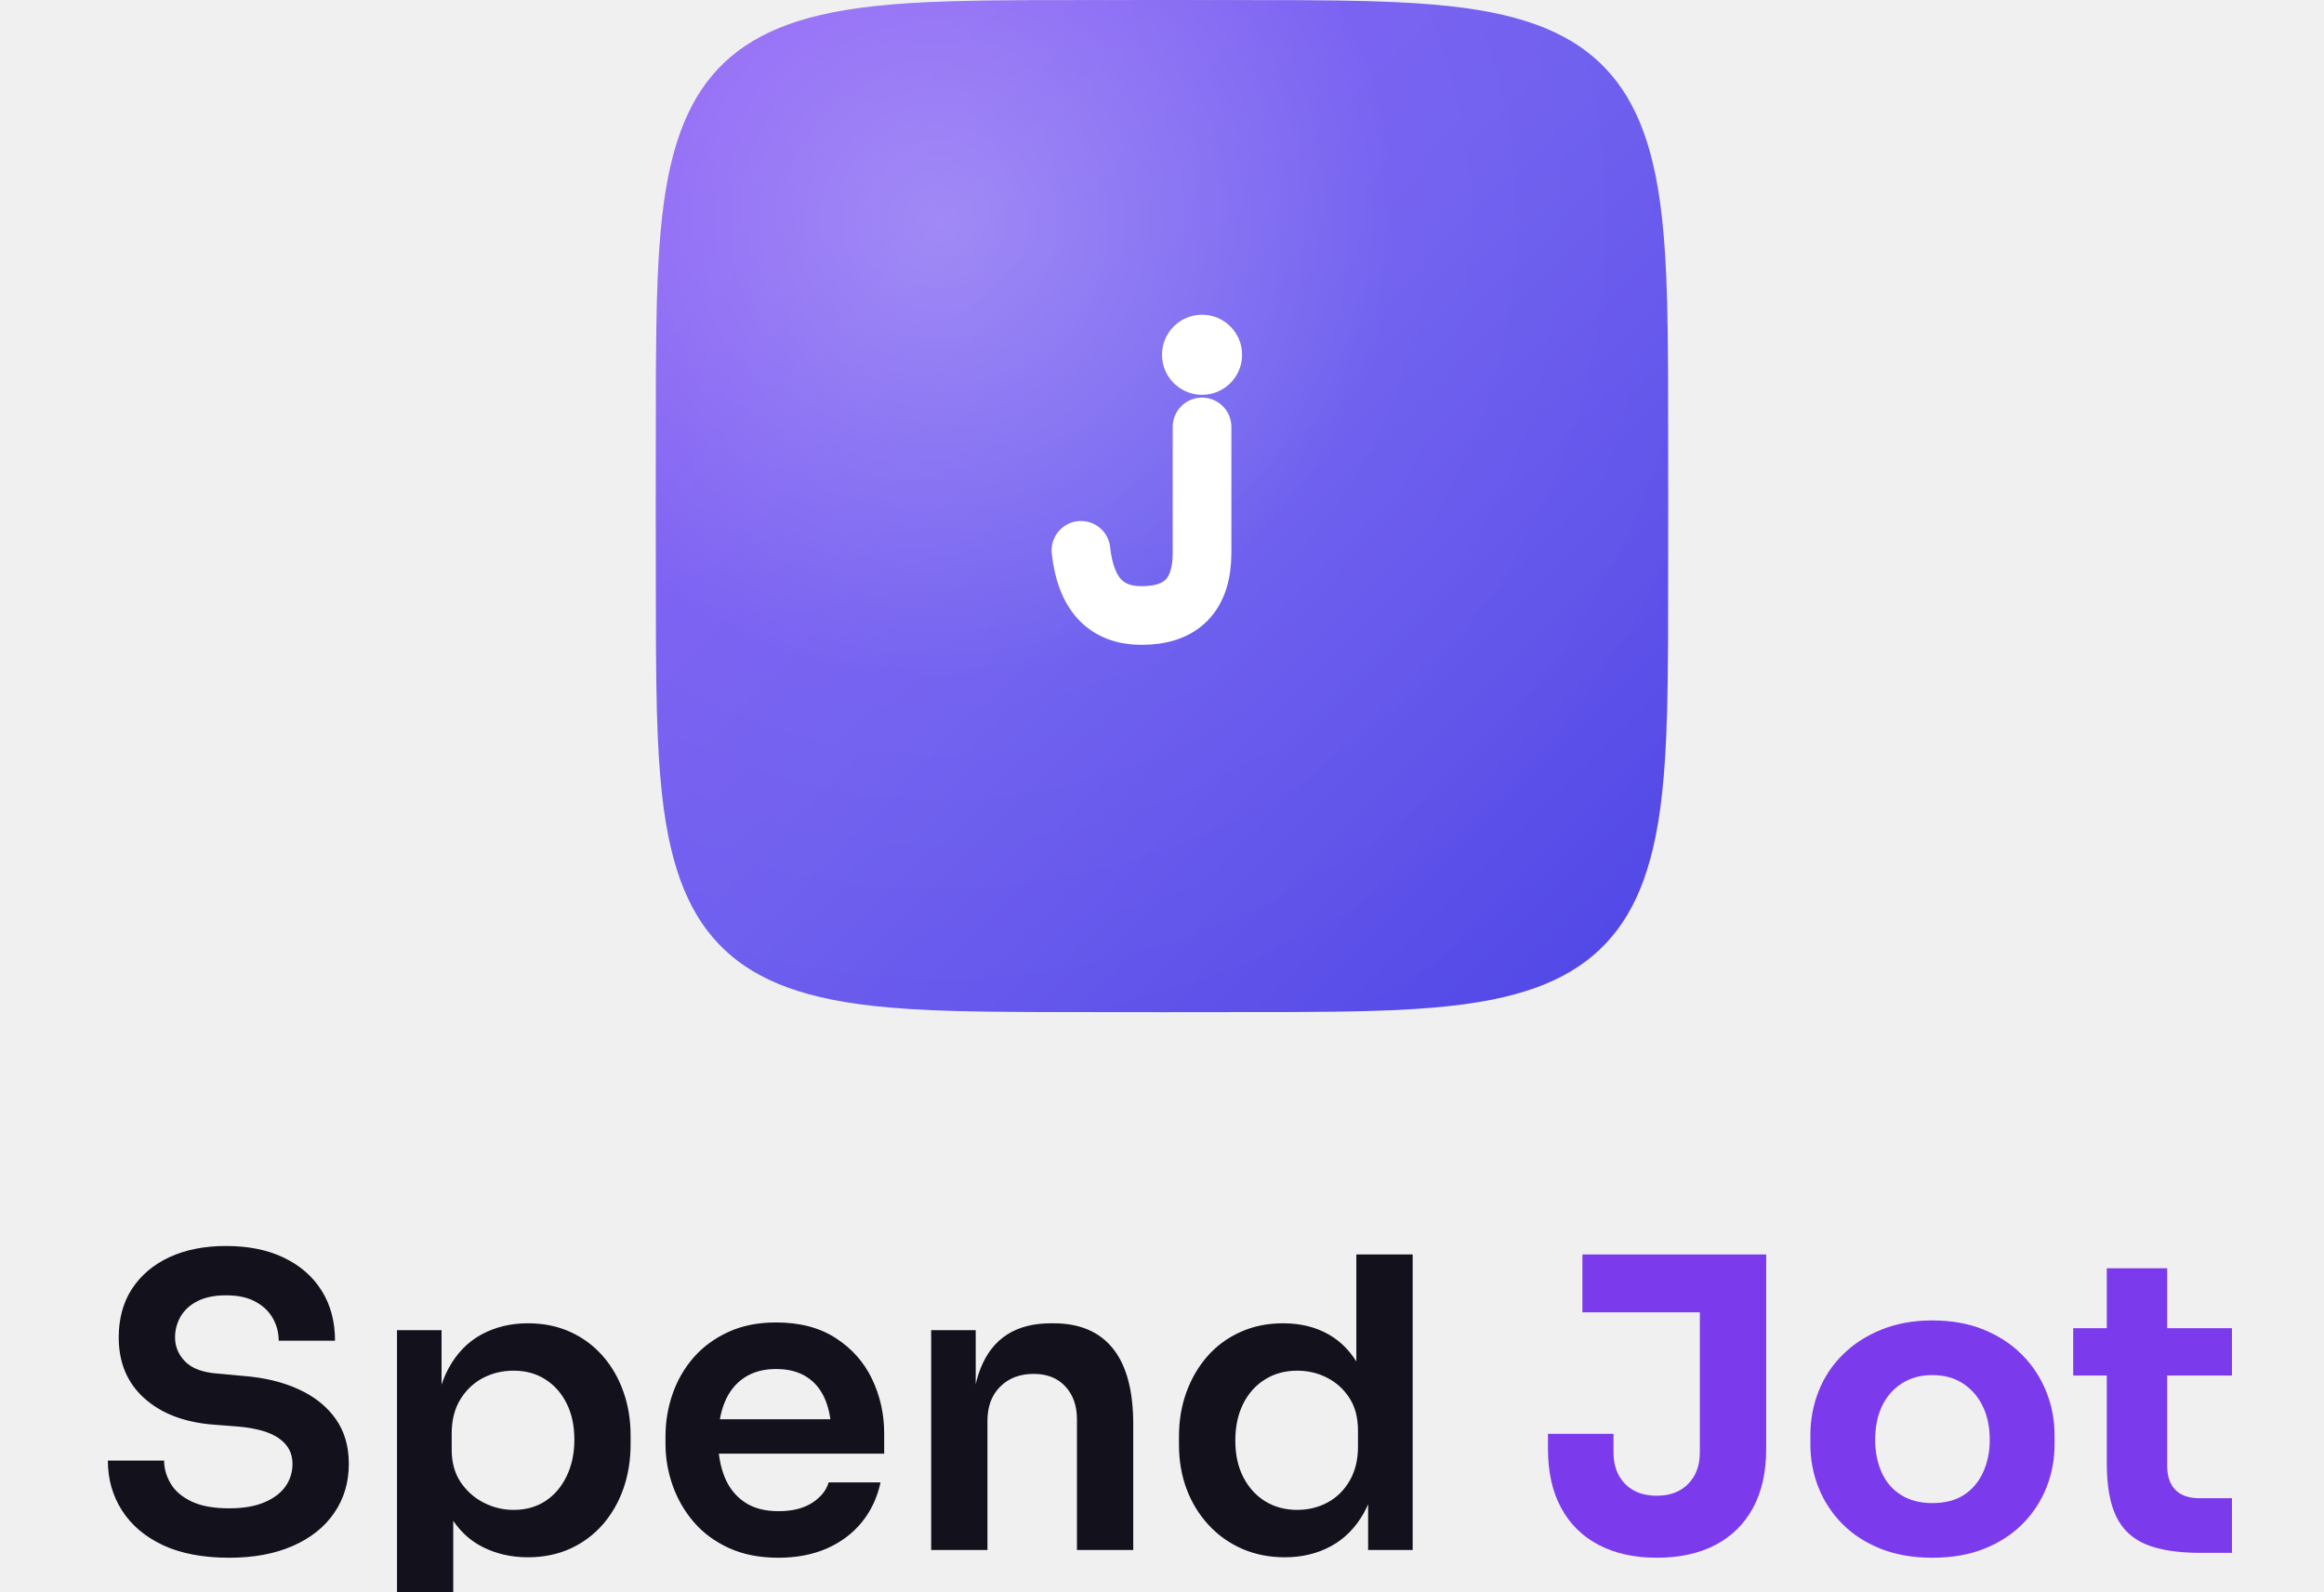
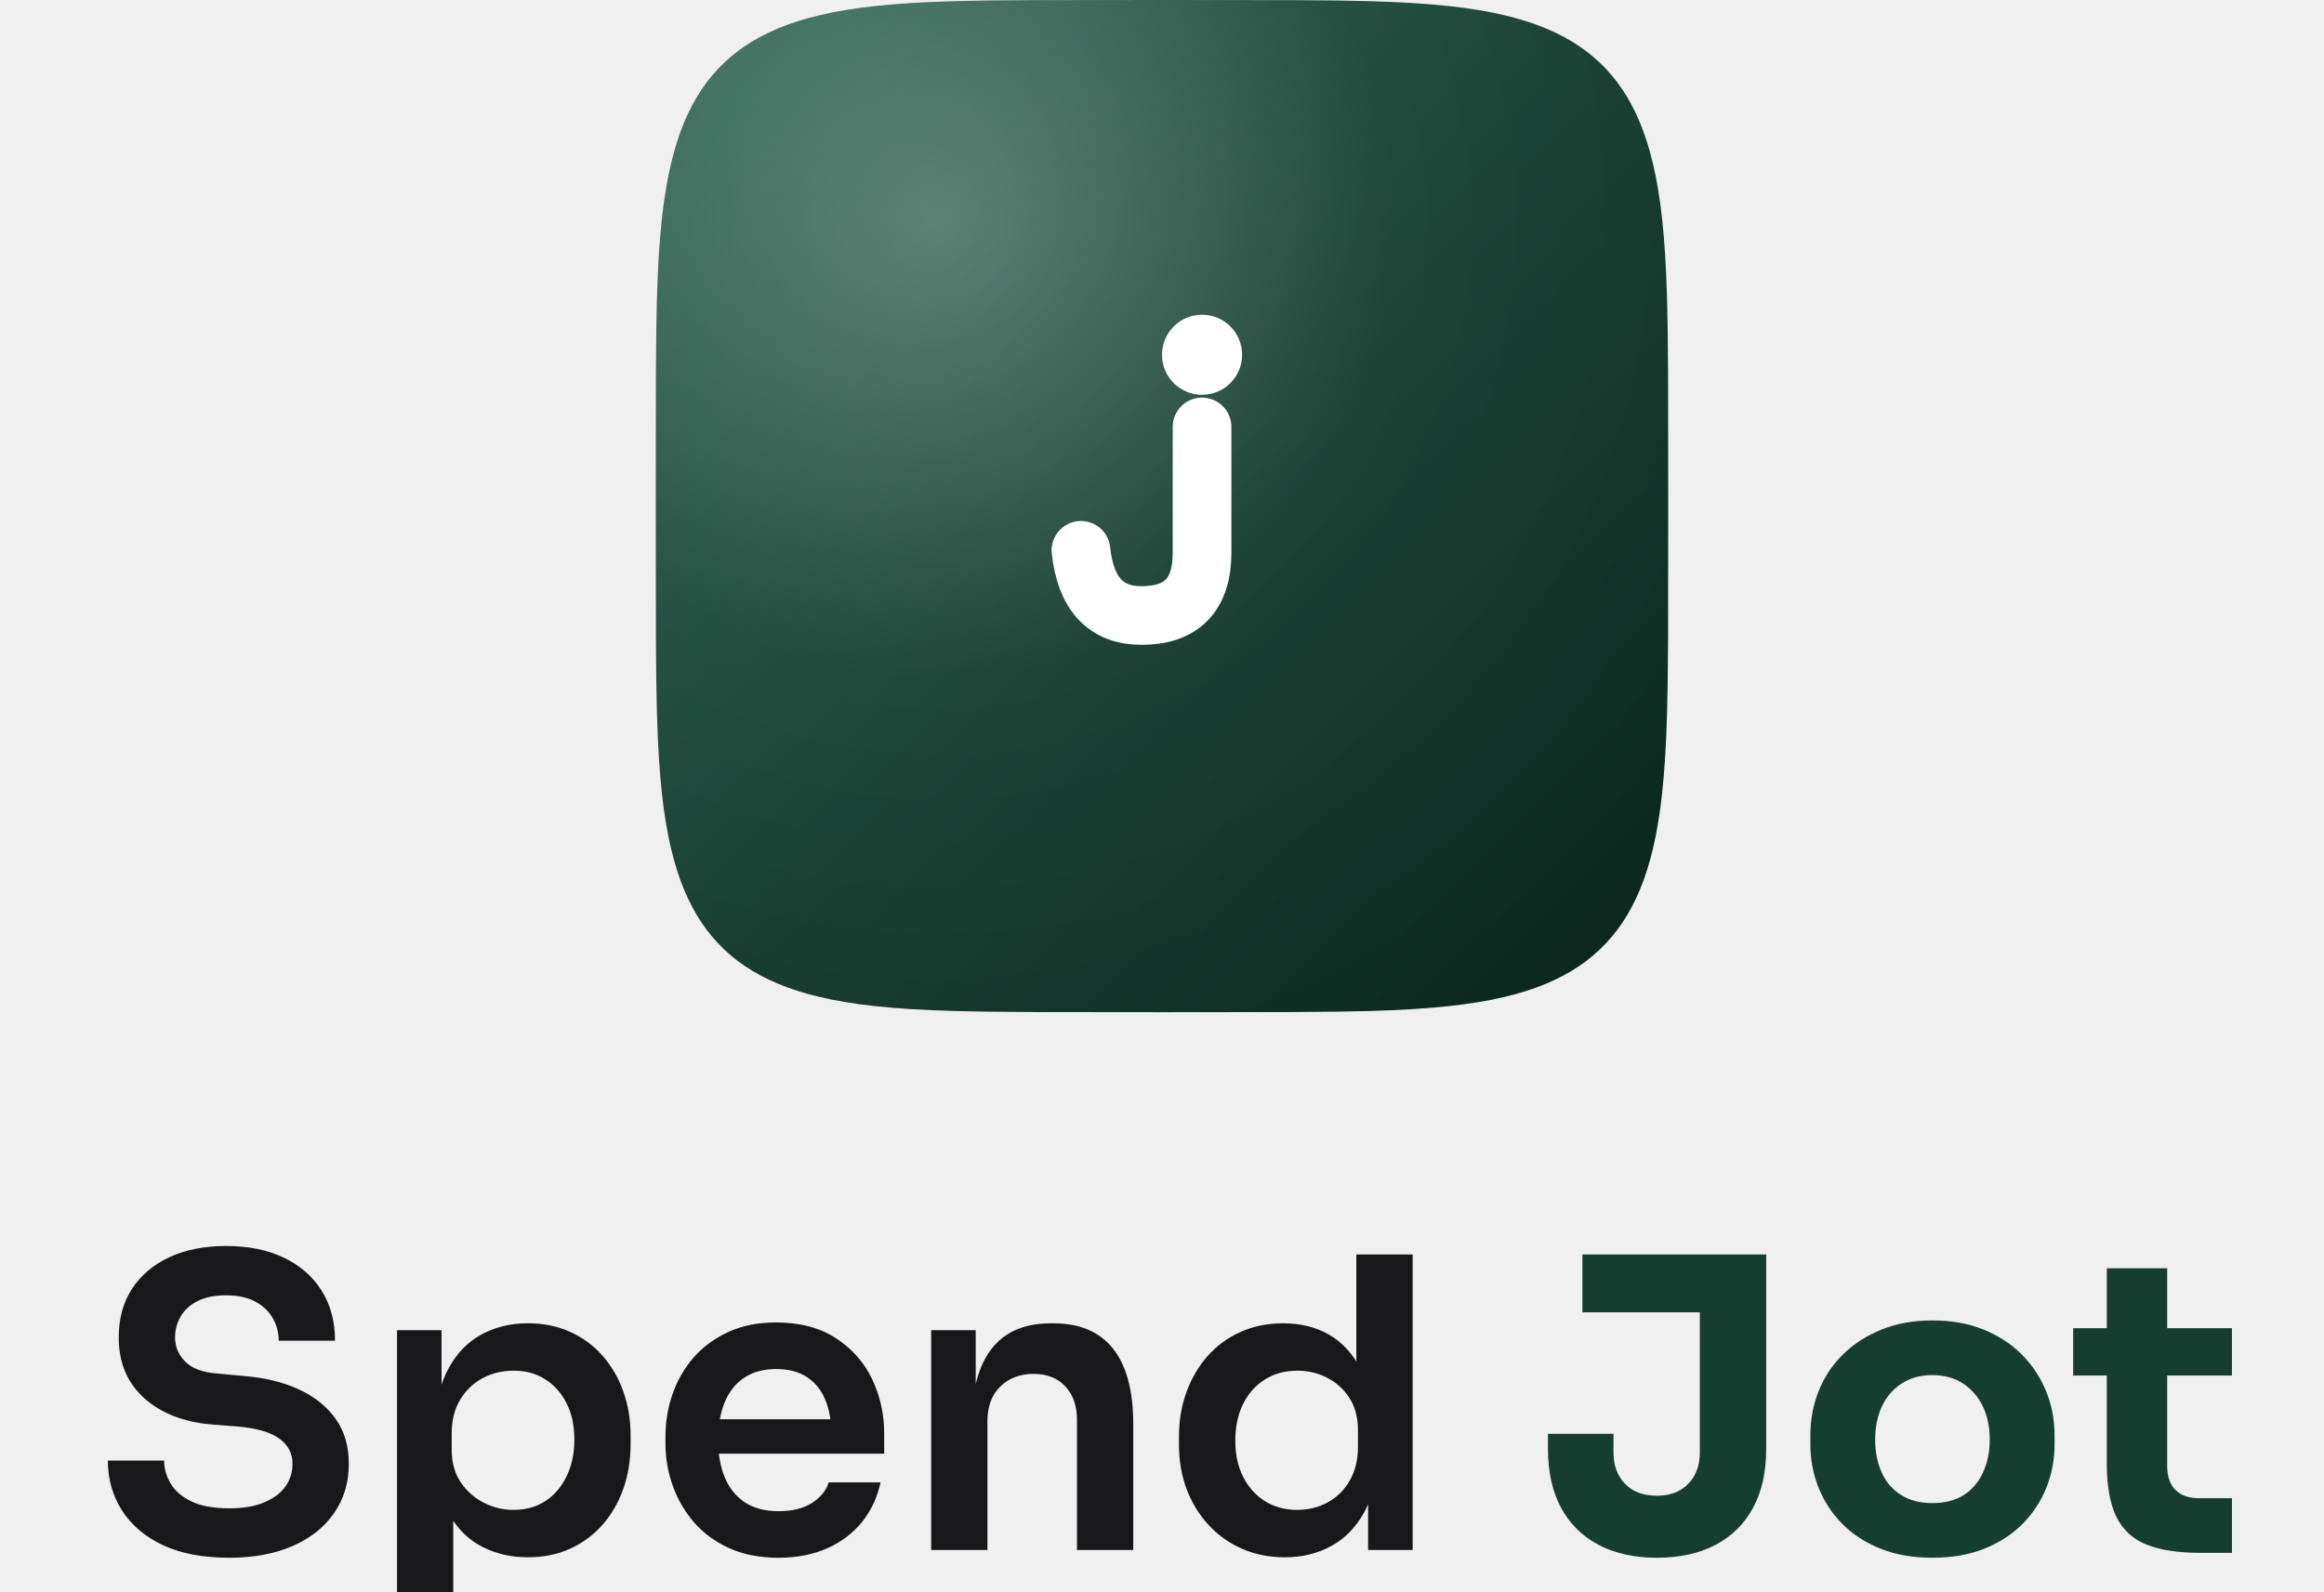
<svg xmlns="http://www.w3.org/2000/svg" viewBox="0 0 505 346" width="505" height="346">
  <defs>
    <linearGradient id="bg" x1="0" y1="0" x2="1" y2="1">
-       <stop offset="0" stop-color="#8B5CF6" />
-       <stop offset="0.5" stop-color="#6D5DEF" />
-       <stop offset="1" stop-color="#4F46E5" />
+       <stop offset="0" stop-color="#28624F" />
+       <stop offset="0.5" stop-color="#153D30" />
+       <stop offset="1" stop-color="#0A241C" />
    </linearGradient>
    <radialGradient id="glow" cx="0.28" cy="0.22" r="0.9">
      <stop offset="0" stop-color="#FFFFFF" stop-opacity="0.28" />
      <stop offset="0.5" stop-color="#FFFFFF" stop-opacity="0.04" />
      <stop offset="1" stop-color="#FFFFFF" stop-opacity="0" />
    </radialGradient>
  </defs>
  <g transform="translate(142.5 0)">
    <path d="M 220.00 110.00 L 219.97 138.74 L 219.89 147.92 L 219.76 154.57 L 219.57 159.98 L 219.33 164.61 L 219.03 168.69 L 218.68 172.35 L 218.28 175.69 L 217.81 178.77 L 217.30 181.62 L 216.72 184.27 L 216.09 186.76 L 215.40 189.09 L 214.66 191.29 L 213.85 193.36 L 212.98 195.33 L 212.05 197.18 L 211.06 198.94 L 210.00 200.60 L 208.88 202.18 L 207.68 203.67 L 206.42 205.08 L 205.08 206.42 L 203.67 207.68 L 202.18 208.88 L 200.60 210.00 L 198.94 211.06 L 197.18 212.05 L 195.33 212.98 L 193.36 213.85 L 191.29 214.66 L 189.09 215.40 L 186.76 216.09 L 184.27 216.72 L 181.62 217.30 L 178.77 217.81 L 175.69 218.28 L 172.35 218.68 L 168.69 219.03 L 164.61 219.33 L 159.98 219.57 L 154.57 219.76 L 147.92 219.89 L 138.74 219.97 L 110.00 220.00 L 81.26 219.97 L 72.08 219.89 L 65.43 219.76 L 60.02 219.57 L 55.39 219.33 L 51.31 219.03 L 47.65 218.68 L 44.31 218.28 L 41.23 217.81 L 38.38 217.30 L 35.73 216.72 L 33.24 216.09 L 30.91 215.40 L 28.71 214.66 L 26.64 213.85 L 24.67 212.98 L 22.82 212.05 L 21.06 211.06 L 19.40 210.00 L 17.82 208.88 L 16.33 207.68 L 14.92 206.42 L 13.58 205.08 L 12.32 203.67 L 11.12 202.18 L 10.00 200.60 L 8.94 198.94 L 7.95 197.18 L 7.02 195.33 L 6.15 193.36 L 5.34 191.29 L 4.60 189.09 L 3.91 186.76 L 3.28 184.27 L 2.70 181.62 L 2.19 178.77 L 1.72 175.69 L 1.32 172.35 L 0.97 168.69 L 0.67 164.61 L 0.43 159.98 L 0.24 154.57 L 0.11 147.92 L 0.03 138.74 L 0.00 110.00 L 0.03 81.26 L 0.11 72.08 L 0.24 65.43 L 0.43 60.02 L 0.67 55.39 L 0.97 51.31 L 1.32 47.65 L 1.72 44.31 L 2.19 41.23 L 2.70 38.38 L 3.28 35.73 L 3.91 33.24 L 4.60 30.91 L 5.34 28.71 L 6.15 26.64 L 7.02 24.67 L 7.95 22.82 L 8.94 21.06 L 10.00 19.40 L 11.12 17.82 L 12.32 16.33 L 13.58 14.92 L 14.92 13.58 L 16.33 12.32 L 17.82 11.12 L 19.40 10.00 L 21.06 8.94 L 22.82 7.95 L 24.67 7.02 L 26.64 6.15 L 28.71 5.34 L 30.91 4.60 L 33.24 3.91 L 35.73 3.28 L 38.38 2.70 L 41.23 2.19 L 44.31 1.72 L 47.65 1.32 L 51.31 0.97 L 55.39 0.67 L 60.02 0.43 L 65.43 0.24 L 72.08 0.11 L 81.26 0.03 L 110.00 0.00 L 138.74 0.03 L 147.92 0.11 L 154.57 0.24 L 159.98 0.43 L 164.61 0.67 L 168.69 0.97 L 172.35 1.32 L 175.69 1.72 L 178.77 2.19 L 181.62 2.70 L 184.27 3.28 L 186.76 3.91 L 189.09 4.60 L 191.29 5.34 L 193.36 6.15 L 195.33 7.02 L 197.18 7.95 L 198.94 8.94 L 200.60 10.00 L 202.18 11.12 L 203.67 12.32 L 205.08 13.58 L 206.42 14.92 L 207.68 16.33 L 208.88 17.82 L 210.00 19.40 L 211.06 21.06 L 212.05 22.82 L 212.98 24.67 L 213.85 26.64 L 214.66 28.71 L 215.40 30.91 L 216.09 33.24 L 216.72 35.73 L 217.30 38.38 L 217.81 41.23 L 218.28 44.31 L 218.68 47.65 L 219.03 51.31 L 219.33 55.39 L 219.57 60.02 L 219.76 65.43 L 219.89 72.08 L 219.97 81.26 L 220.00 110.00 Z" fill="url(#bg)" />
    <path d="M 220.00 110.00 L 219.97 138.74 L 219.89 147.92 L 219.76 154.57 L 219.57 159.98 L 219.33 164.61 L 219.03 168.69 L 218.68 172.35 L 218.28 175.69 L 217.81 178.77 L 217.30 181.62 L 216.72 184.27 L 216.09 186.76 L 215.40 189.09 L 214.66 191.29 L 213.85 193.36 L 212.98 195.33 L 212.05 197.18 L 211.06 198.94 L 210.00 200.60 L 208.88 202.18 L 207.68 203.67 L 206.42 205.08 L 205.08 206.42 L 203.67 207.68 L 202.18 208.88 L 200.60 210.00 L 198.94 211.06 L 197.18 212.05 L 195.33 212.98 L 193.36 213.85 L 191.29 214.66 L 189.09 215.40 L 186.76 216.09 L 184.27 216.72 L 181.62 217.30 L 178.77 217.81 L 175.69 218.28 L 172.35 218.68 L 168.69 219.03 L 164.61 219.33 L 159.98 219.57 L 154.57 219.76 L 147.92 219.89 L 138.74 219.97 L 110.00 220.00 L 81.26 219.97 L 72.08 219.89 L 65.43 219.76 L 60.02 219.57 L 55.39 219.33 L 51.31 219.03 L 47.65 218.68 L 44.31 218.28 L 41.23 217.81 L 38.38 217.30 L 35.73 216.72 L 33.24 216.09 L 30.91 215.40 L 28.71 214.66 L 26.64 213.85 L 24.67 212.98 L 22.82 212.05 L 21.06 211.06 L 19.40 210.00 L 17.82 208.88 L 16.33 207.68 L 14.92 206.42 L 13.58 205.08 L 12.32 203.67 L 11.12 202.18 L 10.00 200.60 L 8.94 198.94 L 7.95 197.18 L 7.02 195.33 L 6.15 193.36 L 5.34 191.29 L 4.60 189.09 L 3.91 186.76 L 3.28 184.27 L 2.70 181.62 L 2.19 178.77 L 1.72 175.69 L 1.32 172.35 L 0.97 168.69 L 0.67 164.61 L 0.43 159.98 L 0.24 154.57 L 0.11 147.92 L 0.03 138.74 L 0.00 110.00 L 0.03 81.26 L 0.11 72.08 L 0.24 65.43 L 0.43 60.02 L 0.67 55.39 L 0.97 51.31 L 1.32 47.65 L 1.72 44.31 L 2.19 41.23 L 2.70 38.38 L 3.28 35.73 L 3.91 33.24 L 4.60 30.91 L 5.34 28.71 L 6.15 26.64 L 7.02 24.67 L 7.95 22.82 L 8.94 21.06 L 10.00 19.40 L 11.12 17.82 L 12.32 16.33 L 13.58 14.92 L 14.92 13.58 L 16.33 12.32 L 17.82 11.12 L 19.40 10.00 L 21.06 8.94 L 22.82 7.95 L 24.67 7.02 L 26.64 6.15 L 28.71 5.34 L 30.91 4.60 L 33.24 3.91 L 35.73 3.28 L 38.38 2.70 L 41.23 2.19 L 44.31 1.72 L 47.65 1.32 L 51.31 0.97 L 55.39 0.67 L 60.02 0.43 L 65.43 0.24 L 72.08 0.11 L 81.26 0.03 L 110.00 0.00 L 138.74 0.03 L 147.92 0.11 L 154.57 0.24 L 159.98 0.43 L 164.61 0.67 L 168.69 0.97 L 172.35 1.32 L 175.69 1.72 L 178.77 2.19 L 181.62 2.70 L 184.27 3.28 L 186.76 3.91 L 189.09 4.60 L 191.29 5.34 L 193.36 6.15 L 195.33 7.02 L 197.18 7.95 L 198.94 8.94 L 200.60 10.00 L 202.18 11.12 L 203.67 12.32 L 205.08 13.58 L 206.42 14.92 L 207.68 16.33 L 208.88 17.82 L 210.00 19.40 L 211.06 21.06 L 212.05 22.82 L 212.98 24.67 L 213.85 26.64 L 214.66 28.71 L 215.40 30.91 L 216.09 33.24 L 216.72 35.73 L 217.30 38.38 L 217.81 41.23 L 218.28 44.31 L 218.68 47.65 L 219.03 51.31 L 219.33 55.39 L 219.57 60.02 L 219.76 65.43 L 219.89 72.08 L 219.97 81.26 L 220.00 110.00 Z" fill="url(#glow)" />
    <g transform="translate(59.4 59.4) scale(1.012)">
      <g transform="translate(2.6 0)">
        <path d="M56 33 L56 60 Q56 73.5 43 73.5 Q31.5 73.5 30 59.5" fill="none" stroke="#FFFFFF" stroke-width="12.6" stroke-linecap="round" stroke-linejoin="round" />
        <circle cx="56" cy="17.5" r="8.6" fill="#FFFFFF" />
      </g>
    </g>
  </g>
  <g transform="translate(20.0 336.9)">
    <g>
-       <path d="M 29.84 1.68 Q 21.30 1.68 15.44 -1.04 Q 9.60 -3.78 6.52 -8.58 Q 3.44 -13.38 3.44 -19.44 L 15.66 -19.44 Q 15.66 -16.90 17.06 -14.48 Q 18.48 -12.06 21.60 -10.56 Q 24.72 -9.06 29.84 -9.06 Q 34.40 -9.06 37.48 -10.38 Q 40.56 -11.70 42.06 -13.86 Q 43.56 -16.02 43.56 -18.74 Q 43.56 -22.18 40.66 -24.24 Q 37.76 -26.32 31.68 -26.84 L 26.04 -27.28 Q 16.80 -28.08 11.30 -33.04 Q 5.80 -38.02 5.80 -46.20 Q 5.80 -52.36 8.70 -56.80 Q 11.62 -61.24 16.84 -63.66 Q 22.08 -66.08 29.12 -66.08 Q 36.44 -66.08 41.72 -63.52 Q 47.00 -60.98 49.90 -56.36 Q 52.80 -51.74 52.80 -45.50 L 40.56 -45.50 Q 40.56 -48.14 39.28 -50.38 Q 38.02 -52.62 35.50 -53.98 Q 33.00 -55.36 29.12 -55.36 Q 25.44 -55.36 22.96 -54.12 Q 20.50 -52.88 19.26 -50.77 Q 18.04 -48.66 18.04 -46.20 Q 18.04 -43.20 20.24 -40.96 Q 22.44 -38.72 27.20 -38.36 L 32.82 -37.84 Q 39.68 -37.32 44.88 -34.94 Q 50.08 -32.56 52.94 -28.50 Q 55.80 -24.46 55.80 -18.74 Q 55.80 -12.68 52.62 -8.06 Q 49.46 -3.44 43.60 -0.88 Q 37.76 1.68 29.84 1.68 Z M 66.27 17.60 L 66.27 -47.78 L 75.95 -47.78 L 75.95 -27.20 L 74.45 -27.28 Q 74.79 -34.58 77.48 -39.50 Q 80.17 -44.44 84.65 -46.86 Q 89.15 -49.28 94.69 -49.28 Q 99.79 -49.28 103.88 -47.42 Q 107.97 -45.58 110.92 -42.24 Q 113.87 -38.90 115.45 -34.44 Q 117.03 -30.00 117.03 -24.90 L 117.03 -23.06 Q 117.03 -17.86 115.49 -13.42 Q 113.95 -8.98 111.01 -5.58 Q 108.07 -2.20 103.93 -0.30 Q 99.79 1.58 94.69 1.58 Q 89.31 1.58 84.87 -0.66 Q 80.43 -2.90 77.70 -7.60 Q 74.97 -12.32 74.63 -19.80 L 78.49 -13.90 L 78.49 17.60 L 66.27 17.60 Z M 91.61 -8.72 Q 95.57 -8.72 98.51 -10.64 Q 101.47 -12.58 103.13 -16.06 Q 104.81 -19.54 104.81 -23.94 Q 104.81 -28.52 103.13 -31.86 Q 101.47 -35.20 98.51 -37.08 Q 95.57 -38.98 91.61 -38.98 Q 87.99 -38.98 84.96 -37.40 Q 81.93 -35.82 80.03 -32.74 Q 78.15 -29.66 78.15 -25.34 L 78.15 -21.82 Q 78.15 -17.68 80.07 -14.78 Q 82.01 -11.88 85.09 -10.30 Q 88.17 -8.72 91.61 -8.72 Z M 149.16 1.68 Q 143.00 1.68 138.38 -0.44 Q 133.76 -2.56 130.72 -6.12 Q 127.69 -9.68 126.15 -14.08 Q 124.61 -18.48 124.61 -23.06 L 124.61 -24.72 Q 124.61 -29.48 126.15 -33.92 Q 127.69 -38.36 130.72 -41.84 Q 133.76 -45.32 138.25 -47.38 Q 142.74 -49.46 148.63 -49.46 Q 156.38 -49.46 161.61 -46.06 Q 166.85 -42.68 169.49 -37.18 Q 172.13 -31.68 172.13 -25.34 L 172.13 -20.94 L 129.80 -20.94 L 129.80 -28.42 L 164.47 -28.42 L 160.69 -24.72 Q 160.69 -29.30 159.37 -32.56 Q 158.05 -35.82 155.36 -37.58 Q 152.68 -39.34 148.63 -39.34 Q 144.58 -39.34 141.77 -37.48 Q 138.95 -35.64 137.49 -32.16 Q 136.05 -28.68 136.05 -23.84 Q 136.05 -19.36 137.45 -15.88 Q 138.86 -12.40 141.77 -10.42 Q 144.67 -8.44 149.16 -8.44 Q 153.65 -8.44 156.46 -10.24 Q 159.28 -12.06 160.07 -14.70 L 171.34 -14.70 Q 170.28 -9.76 167.29 -6.06 Q 164.30 -2.38 159.68 -0.34 Q 155.06 1.68 149.16 1.68 Z M 182.34 -0.00 L 182.34 -47.78 L 192.02 -47.78 L 192.02 -27.28 L 191.14 -27.28 Q 191.14 -34.58 193.07 -39.46 Q 195.01 -44.36 198.83 -46.82 Q 202.66 -49.28 208.38 -49.28 L 208.91 -49.28 Q 217.45 -49.28 221.85 -43.78 Q 226.25 -38.28 226.25 -27.36 L 226.25 -0.00 L 214.02 -0.00 L 214.02 -28.42 Q 214.02 -32.82 211.51 -35.54 Q 209.00 -38.28 204.60 -38.28 Q 200.11 -38.28 197.33 -35.50 Q 194.57 -32.74 194.57 -28.08 L 194.57 -0.00 L 182.34 -0.00 Z M 259.17 1.58 Q 254.15 1.58 249.91 -0.26 Q 245.69 -2.12 242.61 -5.46 Q 239.53 -8.80 237.85 -13.24 Q 236.19 -17.68 236.19 -22.88 L 236.19 -24.72 Q 236.19 -29.84 237.81 -34.32 Q 239.45 -38.80 242.39 -42.14 Q 245.35 -45.50 249.53 -47.38 Q 253.71 -49.28 258.81 -49.28 Q 264.45 -49.28 268.71 -46.86 Q 272.97 -44.44 275.53 -39.60 Q 278.09 -34.76 278.35 -27.46 L 274.73 -31.68 L 274.73 -64.24 L 286.97 -64.24 L 286.97 -0.00 L 277.29 -0.00 L 277.29 -20.32 L 279.41 -20.32 Q 279.13 -13.02 276.41 -8.14 Q 273.69 -3.26 269.23 -0.84 Q 264.79 1.58 259.17 1.58 Z M 261.89 -8.72 Q 265.49 -8.72 268.49 -10.34 Q 271.49 -11.96 273.29 -15.08 Q 275.09 -18.22 275.09 -22.44 L 275.09 -25.96 Q 275.09 -30.18 273.23 -33.04 Q 271.39 -35.90 268.39 -37.44 Q 265.41 -38.98 261.89 -38.98 Q 257.93 -38.98 254.89 -37.08 Q 251.85 -35.20 250.13 -31.76 Q 248.43 -28.34 248.43 -23.76 Q 248.43 -19.18 250.19 -15.79 Q 251.95 -12.40 254.97 -10.56 Q 258.01 -8.72 261.89 -8.72 Z" fill="#13111C" />
+       <path d="M 29.84 1.68 Q 21.30 1.68 15.44 -1.04 Q 9.60 -3.78 6.52 -8.58 Q 3.44 -13.38 3.44 -19.44 L 15.66 -19.44 Q 15.66 -16.90 17.06 -14.48 Q 18.48 -12.06 21.60 -10.56 Q 24.72 -9.06 29.84 -9.06 Q 34.40 -9.06 37.48 -10.38 Q 40.56 -11.70 42.06 -13.86 Q 43.56 -16.02 43.56 -18.74 Q 43.56 -22.18 40.66 -24.24 Q 37.76 -26.32 31.68 -26.84 L 26.04 -27.28 Q 16.80 -28.08 11.30 -33.04 Q 5.80 -38.02 5.80 -46.20 Q 5.80 -52.36 8.70 -56.80 Q 11.62 -61.24 16.84 -63.66 Q 22.08 -66.08 29.12 -66.08 Q 36.44 -66.08 41.72 -63.52 Q 47.00 -60.98 49.90 -56.36 Q 52.80 -51.74 52.80 -45.50 L 40.56 -45.50 Q 40.56 -48.14 39.28 -50.38 Q 38.02 -52.62 35.50 -53.98 Q 33.00 -55.36 29.12 -55.36 Q 25.44 -55.36 22.96 -54.12 Q 20.50 -52.88 19.26 -50.77 Q 18.04 -48.66 18.04 -46.20 Q 18.04 -43.20 20.24 -40.96 Q 22.44 -38.72 27.20 -38.36 L 32.82 -37.84 Q 39.68 -37.32 44.88 -34.94 Q 50.08 -32.56 52.94 -28.50 Q 55.80 -24.46 55.80 -18.74 Q 55.80 -12.68 52.62 -8.06 Q 49.46 -3.44 43.60 -0.88 Q 37.76 1.68 29.84 1.68 Z M 66.27 17.60 L 66.27 -47.78 L 75.95 -47.78 L 75.95 -27.20 L 74.45 -27.28 Q 74.79 -34.58 77.48 -39.50 Q 80.17 -44.44 84.65 -46.86 Q 89.15 -49.28 94.69 -49.28 Q 99.79 -49.28 103.88 -47.42 Q 107.97 -45.58 110.92 -42.24 Q 113.87 -38.90 115.45 -34.44 Q 117.03 -30.00 117.03 -24.90 L 117.03 -23.06 Q 117.03 -17.86 115.49 -13.42 Q 113.95 -8.98 111.01 -5.58 Q 108.07 -2.20 103.93 -0.30 Q 99.79 1.58 94.69 1.58 Q 89.31 1.58 84.87 -0.66 Q 80.43 -2.90 77.70 -7.60 Q 74.97 -12.32 74.63 -19.80 L 78.49 -13.90 L 78.49 17.60 L 66.27 17.60 Z M 91.61 -8.72 Q 95.57 -8.72 98.51 -10.64 Q 101.47 -12.58 103.13 -16.06 Q 104.81 -19.54 104.81 -23.94 Q 104.81 -28.52 103.13 -31.86 Q 101.47 -35.20 98.51 -37.08 Q 95.57 -38.98 91.61 -38.98 Q 87.99 -38.98 84.96 -37.40 Q 81.93 -35.82 80.03 -32.74 Q 78.15 -29.66 78.15 -25.34 L 78.15 -21.82 Q 78.15 -17.68 80.07 -14.78 Q 82.01 -11.88 85.09 -10.30 Q 88.17 -8.72 91.61 -8.72 Z M 149.16 1.68 Q 143.00 1.68 138.38 -0.44 Q 133.76 -2.56 130.72 -6.12 Q 127.69 -9.68 126.15 -14.08 Q 124.61 -18.48 124.61 -23.06 L 124.61 -24.72 Q 124.61 -29.48 126.15 -33.92 Q 127.69 -38.36 130.72 -41.84 Q 133.76 -45.32 138.25 -47.38 Q 142.74 -49.46 148.63 -49.46 Q 156.38 -49.46 161.61 -46.06 Q 166.85 -42.68 169.49 -37.18 Q 172.13 -31.68 172.13 -25.34 L 172.13 -20.94 L 129.80 -20.94 L 129.80 -28.42 L 164.47 -28.42 L 160.69 -24.72 Q 160.69 -29.30 159.37 -32.56 Q 158.05 -35.82 155.36 -37.58 Q 152.68 -39.34 148.63 -39.34 Q 144.58 -39.34 141.77 -37.48 Q 138.95 -35.64 137.49 -32.16 Q 136.05 -28.68 136.05 -23.84 Q 136.05 -19.36 137.45 -15.88 Q 138.86 -12.40 141.77 -10.42 Q 144.67 -8.44 149.16 -8.44 Q 153.65 -8.44 156.46 -10.24 Q 159.28 -12.06 160.07 -14.70 L 171.34 -14.70 Q 170.28 -9.76 167.29 -6.06 Q 164.30 -2.38 159.68 -0.34 Q 155.06 1.68 149.16 1.68 Z M 182.34 -0.00 L 182.34 -47.78 L 192.02 -47.78 L 192.02 -27.28 L 191.14 -27.28 Q 191.14 -34.58 193.07 -39.46 Q 195.01 -44.36 198.83 -46.82 Q 202.66 -49.28 208.38 -49.28 L 208.91 -49.28 Q 217.45 -49.28 221.85 -43.78 Q 226.25 -38.28 226.25 -27.36 L 226.25 -0.00 L 214.02 -0.00 L 214.02 -28.42 Q 214.02 -32.82 211.51 -35.54 Q 209.00 -38.28 204.60 -38.28 Q 200.11 -38.28 197.33 -35.50 Q 194.57 -32.74 194.57 -28.08 L 194.57 -0.00 L 182.34 -0.00 Z M 259.17 1.58 Q 254.15 1.58 249.91 -0.26 Q 245.69 -2.12 242.61 -5.46 Q 239.53 -8.80 237.85 -13.24 Q 236.19 -17.68 236.19 -22.88 L 236.19 -24.72 Q 236.19 -29.84 237.81 -34.32 Q 239.45 -38.80 242.39 -42.14 Q 245.35 -45.50 249.53 -47.38 Q 253.71 -49.28 258.81 -49.28 Q 264.45 -49.28 268.71 -46.86 Q 272.97 -44.44 275.53 -39.60 Q 278.09 -34.76 278.35 -27.46 L 274.73 -31.68 L 274.73 -64.24 L 286.97 -64.24 L 286.97 -0.00 L 277.29 -0.00 L 277.29 -20.32 L 279.41 -20.32 Q 279.13 -13.02 276.41 -8.14 Q 273.69 -3.26 269.23 -0.84 Q 264.79 1.58 259.17 1.58 Z M 261.89 -8.72 Q 265.49 -8.72 268.49 -10.34 Q 271.49 -11.96 273.29 -15.08 Q 275.09 -18.22 275.09 -22.44 L 275.09 -25.96 Q 275.09 -30.18 273.23 -33.04 Q 271.39 -35.90 268.39 -37.44 Q 265.41 -38.98 261.89 -38.98 Q 257.93 -38.98 254.89 -37.08 Q 251.85 -35.20 250.13 -31.76 Q 248.43 -28.34 248.43 -23.76 Q 248.43 -19.18 250.19 -15.79 Q 251.95 -12.40 254.97 -10.56 Q 258.01 -8.72 261.89 -8.72 Z" fill="#18181B" />
      <g transform="translate(313.37 0)">
-         <path d="M 26.66 1.68 Q 19.36 1.68 14.04 -1.10 Q 8.72 -3.88 5.86 -9.16 Q 3.00 -14.44 3.00 -22.00 L 3.00 -25.26 L 17.24 -25.26 L 17.24 -21.20 Q 17.24 -16.98 19.75 -14.38 Q 22.26 -11.80 26.66 -11.80 Q 30.98 -11.80 33.48 -14.38 Q 36.00 -16.98 36.00 -21.20 L 36.00 -53.42 L 50.42 -53.42 L 50.42 -22.00 Q 50.42 -14.44 47.56 -9.16 Q 44.70 -3.88 39.38 -1.10 Q 34.06 1.68 26.66 1.68 Z M 10.48 -51.66 L 10.48 -64.24 L 50.42 -64.24 L 50.42 -51.66 L 10.48 -51.66 Z M 86.50 1.68 Q 80.17 1.68 75.23 -0.30 Q 70.31 -2.28 66.92 -5.72 Q 63.54 -9.16 61.78 -13.60 Q 60.02 -18.04 60.02 -22.96 L 60.02 -25.00 Q 60.02 -30.00 61.82 -34.54 Q 63.62 -39.08 67.10 -42.50 Q 70.58 -45.94 75.50 -47.92 Q 80.43 -49.90 86.50 -49.90 Q 92.75 -49.90 97.63 -47.92 Q 102.52 -45.94 105.95 -42.50 Q 109.38 -39.08 111.23 -34.54 Q 113.08 -30.00 113.08 -25.00 L 113.08 -22.96 Q 113.08 -18.04 111.32 -13.60 Q 109.56 -9.16 106.17 -5.72 Q 102.78 -2.28 97.85 -0.30 Q 92.93 1.68 86.50 1.68 Z M 86.50 -10.20 Q 90.64 -10.20 93.37 -11.96 Q 96.10 -13.72 97.55 -16.89 Q 99.00 -20.06 99.00 -23.94 Q 99.00 -28.08 97.50 -31.20 Q 96.01 -34.32 93.23 -36.16 Q 90.46 -38.02 86.50 -38.02 Q 82.63 -38.02 79.81 -36.16 Q 77.00 -34.32 75.55 -31.20 Q 74.10 -28.08 74.10 -23.94 Q 74.10 -20.06 75.50 -16.89 Q 76.91 -13.72 79.73 -11.96 Q 82.54 -10.20 86.50 -10.20 Z M 144.85 0.62 Q 137.55 0.62 133.05 -1.18 Q 128.57 -3.00 126.49 -7.26 Q 124.43 -11.52 124.43 -18.84 L 124.43 -61.24 L 137.55 -61.24 L 137.55 -18.30 Q 137.55 -14.88 139.35 -13.06 Q 141.15 -11.26 144.49 -11.26 L 151.63 -11.26 L 151.63 0.62 L 144.85 0.62 Z M 117.13 -37.92 L 117.13 -48.22 L 151.63 -48.22 L 151.63 -37.92 L 117.13 -37.92 Z" fill="#7C3AED" />
+         <path d="M 26.66 1.68 Q 19.36 1.68 14.04 -1.10 Q 8.72 -3.88 5.86 -9.16 Q 3.00 -14.44 3.00 -22.00 L 3.00 -25.26 L 17.24 -25.26 L 17.24 -21.20 Q 17.24 -16.98 19.75 -14.38 Q 22.26 -11.80 26.66 -11.80 Q 30.98 -11.80 33.48 -14.38 Q 36.00 -16.98 36.00 -21.20 L 36.00 -53.42 L 50.42 -53.42 L 50.42 -22.00 Q 50.42 -14.44 47.56 -9.16 Q 44.70 -3.88 39.38 -1.10 Q 34.06 1.68 26.66 1.68 Z M 10.48 -51.66 L 10.48 -64.24 L 50.42 -64.24 L 50.42 -51.66 L 10.48 -51.66 Z M 86.50 1.68 Q 80.17 1.68 75.23 -0.30 Q 70.31 -2.28 66.92 -5.72 Q 63.54 -9.16 61.78 -13.60 Q 60.02 -18.04 60.02 -22.96 L 60.02 -25.00 Q 60.02 -30.00 61.82 -34.54 Q 63.62 -39.08 67.10 -42.50 Q 70.58 -45.94 75.50 -47.92 Q 80.43 -49.90 86.50 -49.90 Q 92.75 -49.90 97.63 -47.92 Q 102.52 -45.94 105.95 -42.50 Q 109.38 -39.08 111.23 -34.54 Q 113.08 -30.00 113.08 -25.00 L 113.08 -22.96 Q 113.08 -18.04 111.32 -13.60 Q 109.56 -9.16 106.17 -5.72 Q 102.78 -2.28 97.85 -0.30 Q 92.93 1.68 86.50 1.68 Z M 86.50 -10.20 Q 90.64 -10.20 93.37 -11.96 Q 96.10 -13.72 97.55 -16.89 Q 99.00 -20.06 99.00 -23.94 Q 99.00 -28.08 97.50 -31.20 Q 96.01 -34.32 93.23 -36.16 Q 90.46 -38.02 86.50 -38.02 Q 82.63 -38.02 79.81 -36.16 Q 77.00 -34.32 75.55 -31.20 Q 74.10 -28.08 74.10 -23.94 Q 74.10 -20.06 75.50 -16.89 Q 76.91 -13.72 79.73 -11.96 Q 82.54 -10.20 86.50 -10.20 Z M 144.85 0.62 Q 137.55 0.62 133.05 -1.18 Q 128.57 -3.00 126.49 -7.26 Q 124.43 -11.52 124.43 -18.84 L 124.43 -61.24 L 137.55 -61.24 L 137.55 -18.30 Q 137.55 -14.88 139.35 -13.06 Q 141.15 -11.26 144.49 -11.26 L 151.63 -11.26 L 151.63 0.62 L 144.85 0.62 Z M 117.13 -37.92 L 117.13 -48.22 L 151.63 -48.22 L 151.63 -37.92 L 117.13 -37.92 Z" fill="#153D30" />
      </g>
    </g>
  </g>
</svg>
